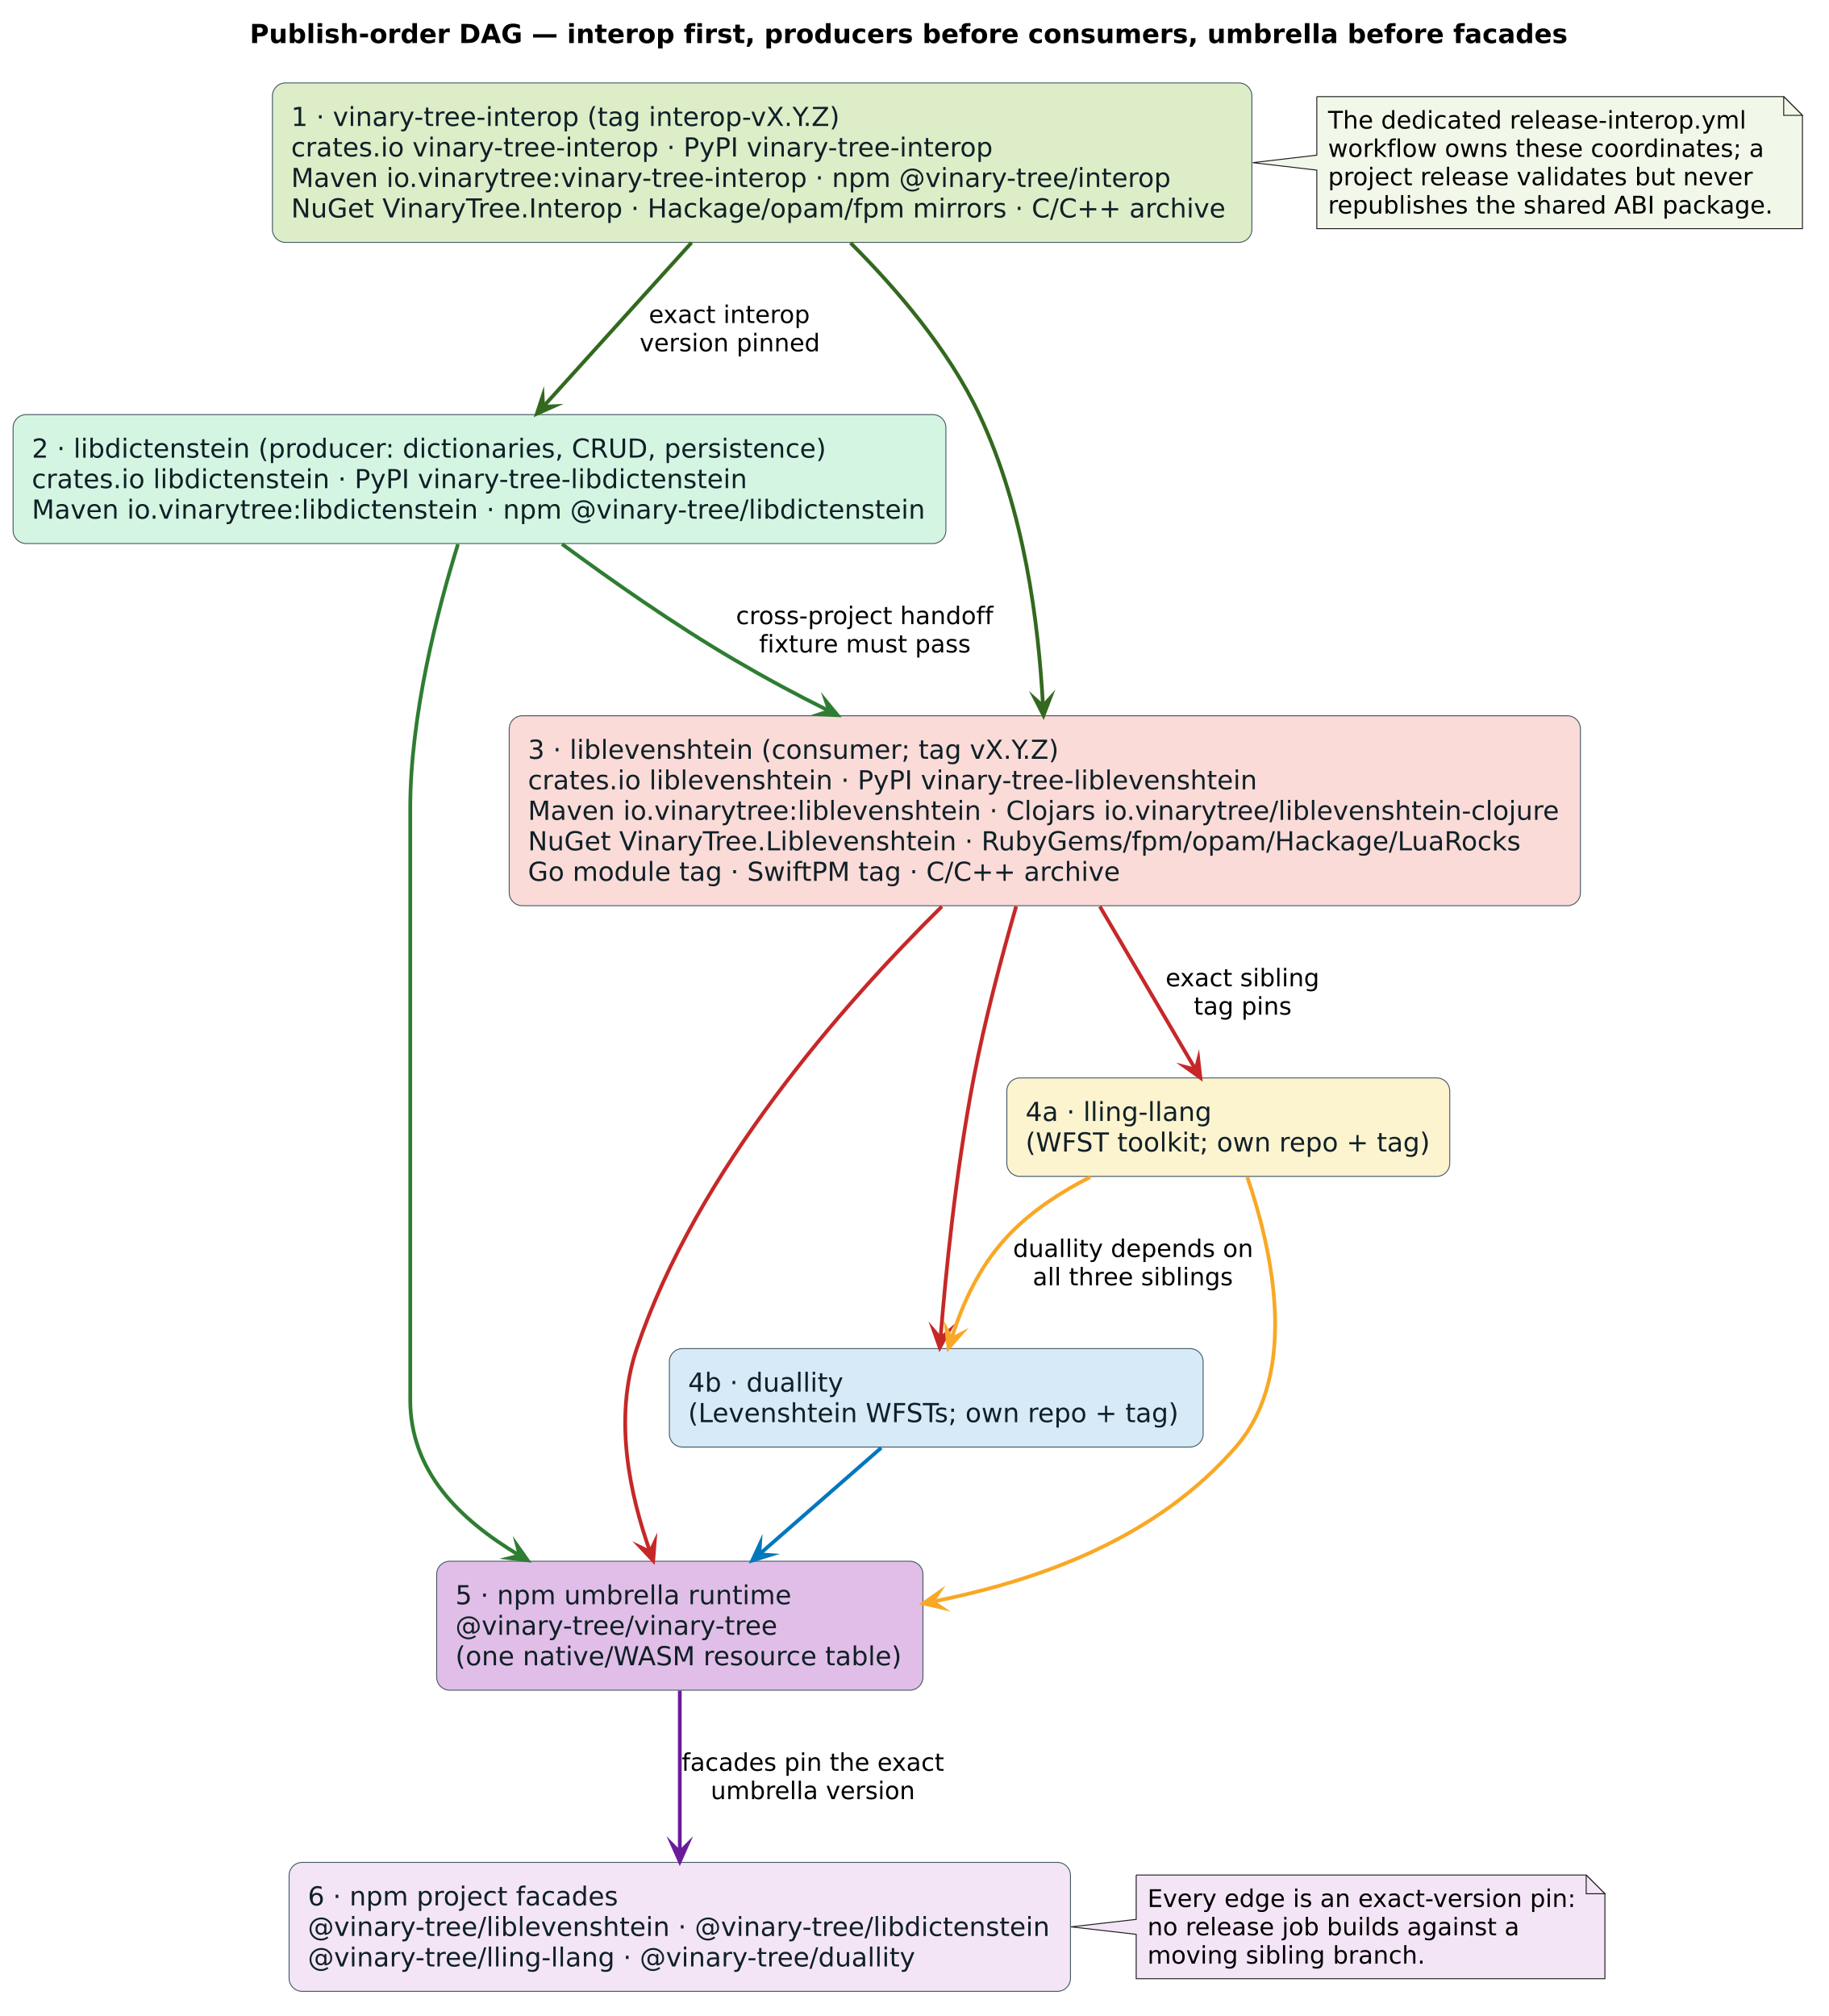
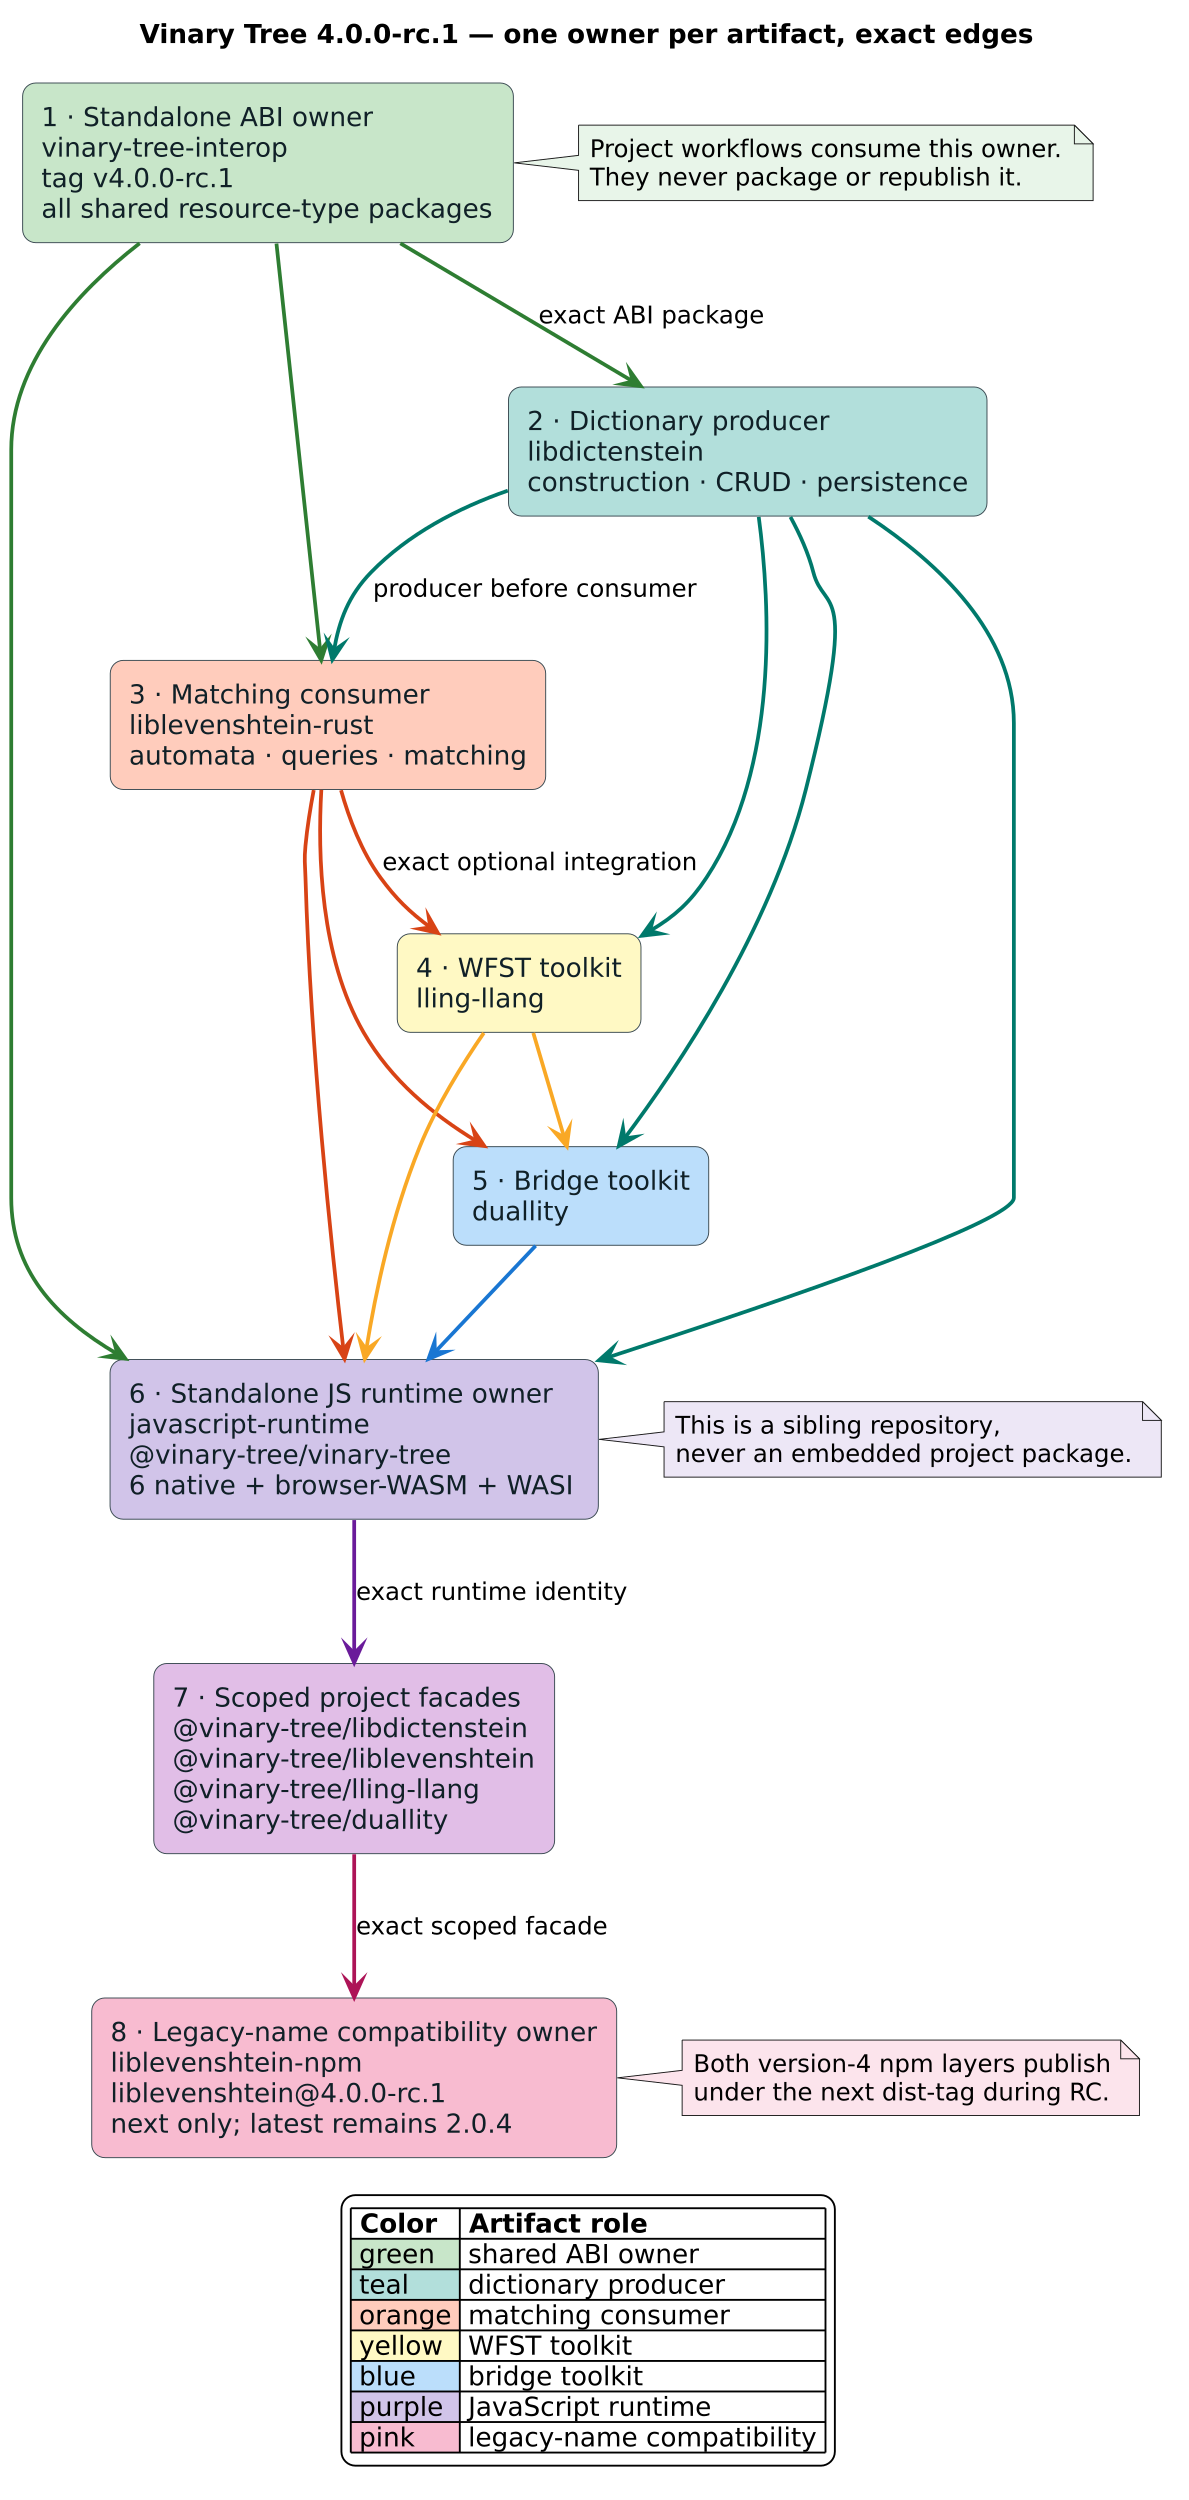
- <svg xmlns="http://www.w3.org/2000/svg" contentStyleType="text/css" data-diagram-type="DESCRIPTION" height="1077px" preserveAspectRatio="none" style="width:977px;height:1077px;background:#FFFFFF;" version="1.1" viewBox="0 0 977 1077" width="977px" zoomAndPan="magnify">
+ <svg xmlns="http://www.w3.org/2000/svg" contentStyleType="text/css" data-diagram-type="DESCRIPTION" height="1334px" preserveAspectRatio="none" style="width:634px;height:1334px;background:#FFFFFF;" version="1.1" viewBox="0 0 634 1334" width="634px" zoomAndPan="magnify">
  <defs />
  <g>
-     <g class="title" data-source-line="24">
-       <text fill="#000000" font-family="'DejaVu Sans'" font-size="14" font-weight="700" lengthAdjust="spacing" textLength="704.013" x="133.423" y="22.995">Publish-order DAG — interop first, producers before consumers, umbrella before facades</text>
+     <g class="title" data-source-line="14">
+       <text fill="#000000" font-family="'DejaVu Sans'" font-size="14" font-weight="700" lengthAdjust="spacing" textLength="478.762" x="74.45" y="22.995">Vinary Tree 4.0.0-rc.1 — one owner per artifact, exact edges</text>
    </g>
-     <g class="entity" data-qualified-name="INTEROP" data-source-line="26" id="ent0001">
-       <rect fill="#DCEDC8" height="85.188" rx="7" ry="7" style="stroke:#455A64;stroke-width:0.5;" width="523.227" x="145.53" y="44.297" />
-       <text fill="#102027" font-family="'DejaVu Sans'" font-size="14" lengthAdjust="spacing" textLength="301.848" x="155.53" y="67.292">1 · vinary-tree-interop  (tag interop-vX.Y.Z)</text>
-       <text fill="#102027" font-family="'DejaVu Sans'" font-size="14" lengthAdjust="spacing" textLength="376.517" x="155.53" y="83.589">crates.io vinary-tree-interop · PyPI vinary-tree-interop</text>
-       <text fill="#102027" font-family="'DejaVu Sans'" font-size="14" lengthAdjust="spacing" textLength="472.138" x="155.53" y="99.886">Maven io.vinarytree:vinary-tree-interop · npm @vinary-tree/interop</text>
-       <text fill="#102027" font-family="'DejaVu Sans'" font-size="14" lengthAdjust="spacing" textLength="503.228" x="155.53" y="116.183">NuGet VinaryTree.Interop · Hackage/opam/fpm mirrors · C/C++ archive</text>
+     <g class="entity" data-qualified-name="INTEROP" data-source-line="16" id="ent0001">
+       <rect fill="#C8E6C9" height="85.188" rx="7" ry="7" style="stroke:#37474F;stroke-width:0.5;" width="261.849" x="12.08" y="44.297" />
+       <text fill="#102027" font-family="'DejaVu Sans'" font-size="14" lengthAdjust="spacing" textLength="176.962" x="22.08" y="67.292">1 · Standalone ABI owner</text>
+       <text fill="#102027" font-family="'DejaVu Sans'" font-size="14" lengthAdjust="spacing" textLength="132.316" x="22.08" y="83.589">vinary-tree-interop</text>
+       <text fill="#102027" font-family="'DejaVu Sans'" font-size="14" lengthAdjust="spacing" textLength="103.175" x="22.08" y="99.886">tag v4.0.0-rc.1</text>
+       <text fill="#102027" font-family="'DejaVu Sans'" font-size="14" lengthAdjust="spacing" textLength="241.849" x="22.08" y="116.183">all shared resource-type packages</text>
    </g>
-     <g class="entity" data-qualified-name="LDICT" data-source-line="28" id="ent0002">
-       <rect fill="#D5F5E3" height="68.891" rx="7" ry="7" style="stroke:#455A64;stroke-width:0.5;" width="498.297" x="7" y="221.487" />
-       <text fill="#102027" font-family="'DejaVu Sans'" font-size="14" lengthAdjust="spacing" textLength="429.331" x="17" y="244.482">2 · libdictenstein  (producer: dictionaries, CRUD, persistence)</text>
-       <text fill="#102027" font-family="'DejaVu Sans'" font-size="14" lengthAdjust="spacing" textLength="382.676" x="17" y="260.779">crates.io libdictenstein · PyPI vinary-tree-libdictenstein</text>
-       <text fill="#102027" font-family="'DejaVu Sans'" font-size="14" lengthAdjust="spacing" textLength="478.297" x="17" y="277.076">Maven io.vinarytree:libdictenstein · npm @vinary-tree/libdictenstein</text>
+     <g class="entity" data-qualified-name="LDICT" data-source-line="18" id="ent0002">
+       <rect fill="#B2DFDB" height="68.891" rx="7" ry="7" style="stroke:#37474F;stroke-width:0.5;" width="255.314" x="271.34" y="206.487" />
+       <text fill="#102027" font-family="'DejaVu Sans'" font-size="14" lengthAdjust="spacing" textLength="161.547" x="281.34" y="229.482">2 · Dictionary producer</text>
+       <text fill="#102027" font-family="'DejaVu Sans'" font-size="14" lengthAdjust="spacing" textLength="94.274" x="281.34" y="245.779">libdictenstein</text>
+       <text fill="#102027" font-family="'DejaVu Sans'" font-size="14" lengthAdjust="spacing" textLength="235.314" x="281.34" y="262.076">construction · CRUD · persistence</text>
    </g>
-     <g class="entity" data-qualified-name="LLEV" data-source-line="30" id="ent0003">
-       <rect fill="#FADBD8" height="101.484" rx="7" ry="7" style="stroke:#455A64;stroke-width:0.5;" width="572.234" x="272.03" y="382.377" />
-       <text fill="#102027" font-family="'DejaVu Sans'" font-size="14" lengthAdjust="spacing" textLength="290.856" x="282.03" y="405.372">3 · liblevenshtein  (consumer; tag vX.Y.Z)</text>
-       <text fill="#102027" font-family="'DejaVu Sans'" font-size="14" lengthAdjust="spacing" textLength="390.072" x="282.03" y="421.669">crates.io liblevenshtein · PyPI vinary-tree-liblevenshtein</text>
-       <text fill="#102027" font-family="'DejaVu Sans'" font-size="14" lengthAdjust="spacing" textLength="552.234" x="282.03" y="437.966">Maven io.vinarytree:liblevenshtein · Clojars io.vinarytree/liblevenshtein-clojure</text>
-       <text fill="#102027" font-family="'DejaVu Sans'" font-size="14" lengthAdjust="spacing" textLength="534.714" x="282.03" y="454.263">NuGet VinaryTree.Liblevenshtein · RubyGems/fpm/opam/Hackage/LuaRocks</text>
-       <text fill="#102027" font-family="'DejaVu Sans'" font-size="14" lengthAdjust="spacing" textLength="316.88" x="282.03" y="470.56">Go module tag · SwiftPM tag · C/C++ archive</text>
+     <g class="entity" data-qualified-name="LLEV" data-source-line="19" id="ent0003">
+       <rect fill="#FFCCBC" height="68.891" rx="7" ry="7" style="stroke:#37474F;stroke-width:0.5;" width="232.345" x="58.83" y="352.377" />
+       <text fill="#102027" font-family="'DejaVu Sans'" font-size="14" lengthAdjust="spacing" textLength="160.385" x="68.83" y="375.372">3 · Matching consumer</text>
+       <text fill="#102027" font-family="'DejaVu Sans'" font-size="14" lengthAdjust="spacing" textLength="130.436" x="68.83" y="391.669">liblevenshtein-rust</text>
+       <text fill="#102027" font-family="'DejaVu Sans'" font-size="14" lengthAdjust="spacing" textLength="212.345" x="68.83" y="407.966">automata · queries · matching</text>
    </g>
-     <g class="entity" data-qualified-name="LLING" data-source-line="32" id="ent0004">
-       <rect fill="#FCF3CF" height="52.594" rx="7" ry="7" style="stroke:#455A64;stroke-width:0.5;" width="236.617" x="537.84" y="575.857" />
-       <text fill="#102027" font-family="'DejaVu Sans'" font-size="14" lengthAdjust="spacing" textLength="99.436" x="547.84" y="598.852">4a · lling-llang</text>
-       <text fill="#102027" font-family="'DejaVu Sans'" font-size="14" lengthAdjust="spacing" textLength="216.617" x="547.84" y="615.149">(WFST toolkit; own repo + tag)</text>
+     <g class="entity" data-qualified-name="LLING" data-source-line="20" id="ent0004">
+       <rect fill="#FFF9C4" height="52.594" rx="7" ry="7" style="stroke:#37474F;stroke-width:0.5;" width="130.038" x="211.98" y="498.267" />
+       <text fill="#102027" font-family="'DejaVu Sans'" font-size="14" lengthAdjust="spacing" textLength="110.038" x="221.98" y="521.262">4 · WFST toolkit</text>
+       <text fill="#102027" font-family="'DejaVu Sans'" font-size="14" lengthAdjust="spacing" textLength="68.599" x="221.98" y="537.559">lling-llang</text>
    </g>
-     <g class="entity" data-qualified-name="DUAL" data-source-line="33" id="ent0005">
-       <rect fill="#D6EAF8" height="52.594" rx="7" ry="7" style="stroke:#455A64;stroke-width:0.5;" width="285.132" x="357.58" y="720.457" />
-       <text fill="#102027" font-family="'DejaVu Sans'" font-size="14" lengthAdjust="spacing" textLength="82.927" x="367.58" y="743.452">4b · duallity</text>
-       <text fill="#102027" font-family="'DejaVu Sans'" font-size="14" lengthAdjust="spacing" textLength="265.132" x="367.58" y="759.749">(Levenshtein WFSTs; own repo + tag)</text>
+     <g class="entity" data-qualified-name="DUAL" data-source-line="21" id="ent0005">
+       <rect fill="#BBDEFB" height="52.594" rx="7" ry="7" style="stroke:#37474F;stroke-width:0.5;" width="136.341" x="241.83" y="611.867" />
+       <text fill="#102027" font-family="'DejaVu Sans'" font-size="14" lengthAdjust="spacing" textLength="116.341" x="251.83" y="634.862">5 · Bridge toolkit</text>
+       <text fill="#102027" font-family="'DejaVu Sans'" font-size="14" lengthAdjust="spacing" textLength="51.782" x="251.83" y="651.159">duallity</text>
    </g>
-     <g class="entity" data-qualified-name="UMBRELLA" data-source-line="35" id="ent0006">
-       <rect fill="#E1BEE7" height="68.891" rx="7" ry="7" style="stroke:#455A64;stroke-width:0.5;" width="259.784" x="233.26" y="834.047" />
-       <text fill="#102027" font-family="'DejaVu Sans'" font-size="14" lengthAdjust="spacing" textLength="179.812" x="243.26" y="857.042">5 · npm umbrella runtime</text>
-       <text fill="#102027" font-family="'DejaVu Sans'" font-size="14" lengthAdjust="spacing" textLength="173.1" x="243.26" y="873.339">@vinary-tree/vinary-tree</text>
-       <text fill="#102027" font-family="'DejaVu Sans'" font-size="14" lengthAdjust="spacing" textLength="239.784" x="243.26" y="889.636">(one native/WASM resource table)</text>
+     <g class="entity" data-qualified-name="RUNTIME" data-source-line="23" id="ent0006">
+       <rect fill="#D1C4E9" height="85.188" rx="7" ry="7" style="stroke:#37474F;stroke-width:0.5;" width="260.543" x="58.73" y="725.457" />
+       <text fill="#102027" font-family="'DejaVu Sans'" font-size="14" lengthAdjust="spacing" textLength="226.249" x="68.73" y="748.452">6 · Standalone JS runtime owner</text>
+       <text fill="#102027" font-family="'DejaVu Sans'" font-size="14" lengthAdjust="spacing" textLength="128.529" x="68.73" y="764.749">javascript-runtime</text>
+       <text fill="#102027" font-family="'DejaVu Sans'" font-size="14" lengthAdjust="spacing" textLength="173.1" x="68.73" y="781.046">@vinary-tree/vinary-tree</text>
+       <text fill="#102027" font-family="'DejaVu Sans'" font-size="14" lengthAdjust="spacing" textLength="240.543" x="68.73" y="797.343">6 native + browser-WASM + WASI</text>
    </g>
-     <g class="entity" data-qualified-name="FACADES" data-source-line="37" id="ent0007">
-       <rect fill="#F3E5F5" height="68.891" rx="7" ry="7" style="stroke:#455A64;stroke-width:0.5;" width="417.414" x="154.44" y="994.937" />
-       <text fill="#102027" font-family="'DejaVu Sans'" font-size="14" lengthAdjust="spacing" textLength="166.031" x="164.44" y="1017.932">6 · npm project facades</text>
-       <text fill="#102027" font-family="'DejaVu Sans'" font-size="14" lengthAdjust="spacing" textLength="397.414" x="164.44" y="1034.229">@vinary-tree/liblevenshtein · @vinary-tree/libdictenstein</text>
-       <text fill="#102027" font-family="'DejaVu Sans'" font-size="14" lengthAdjust="spacing" textLength="325.548" x="164.44" y="1050.526">@vinary-tree/lling-llang · @vinary-tree/duallity</text>
+     <g class="entity" data-qualified-name="SCOPED" data-source-line="24" id="ent0007">
+       <rect fill="#E1BEE7" height="101.484" rx="7" ry="7" style="stroke:#37474F;stroke-width:0.5;" width="213.881" x="82.06" y="887.647" />
+       <text fill="#102027" font-family="'DejaVu Sans'" font-size="14" lengthAdjust="spacing" textLength="186.17" x="92.06" y="910.642">7 · Scoped project facades</text>
+       <text fill="#102027" font-family="'DejaVu Sans'" font-size="14" lengthAdjust="spacing" textLength="190.183" x="92.06" y="926.939">@vinary-tree/libdictenstein</text>
+       <text fill="#102027" font-family="'DejaVu Sans'" font-size="14" lengthAdjust="spacing" textLength="193.881" x="92.06" y="943.236">@vinary-tree/liblevenshtein</text>
+       <text fill="#102027" font-family="'DejaVu Sans'" font-size="14" lengthAdjust="spacing" textLength="164.507" x="92.06" y="959.533">@vinary-tree/lling-llang</text>
+       <text fill="#102027" font-family="'DejaVu Sans'" font-size="14" lengthAdjust="spacing" textLength="147.69" x="92.06" y="975.83">@vinary-tree/duallity</text>
    </g>
-     <g class="entity" data-qualified-name="GMN19" data-source-line="52" id="ent0020">
-       <path d="M703.44,51.627 L703.44,82.887 L669.24,86.887 L703.44,90.887 L703.44,122.158 A0,0 0 0 0 703.44,122.158 L962.858,122.158 A0,0 0 0 0 962.858,122.158 L962.858,61.627 L952.858,51.627 L703.44,51.627 A0,0 0 0 0 703.44,51.627" fill="#F1F8E9" style="stroke:#181818;stroke-width:0.5;" />
-       <path d="M952.858,51.627 L952.858,61.627 L962.858,61.627 L952.858,51.627" fill="#F1F8E9" style="stroke:#181818;stroke-width:0.5;" />
-       <text fill="#000000" font-family="'DejaVu Sans'" font-size="13" lengthAdjust="spacing" textLength="223.996" x="709.44" y="68.694">The dedicated release-interop.yml</text>
-       <text fill="#000000" font-family="'DejaVu Sans'" font-size="13" lengthAdjust="spacing" textLength="233.149" x="709.44" y="83.827">workflow owns these coordinates; a</text>
-       <text fill="#000000" font-family="'DejaVu Sans'" font-size="13" lengthAdjust="spacing" textLength="227.456" x="709.44" y="98.959">project release validates but never</text>
-       <text fill="#000000" font-family="'DejaVu Sans'" font-size="13" lengthAdjust="spacing" textLength="238.418" x="709.44" y="114.092">republishes the shared ABI package.</text>
+     <g class="entity" data-qualified-name="COMPAT" data-source-line="25" id="ent0008">
+       <rect fill="#F8BBD0" height="85.188" rx="7" ry="7" style="stroke:#37474F;stroke-width:0.5;" width="280.107" x="48.95" y="1066.127" />
+       <text fill="#102027" font-family="'DejaVu Sans'" font-size="14" lengthAdjust="spacing" textLength="260.107" x="58.95" y="1089.122">8 · Legacy-name compatibility owner</text>
+       <text fill="#102027" font-family="'DejaVu Sans'" font-size="14" lengthAdjust="spacing" textLength="134.422" x="58.95" y="1105.419">liblevenshtein-npm</text>
+       <text fill="#102027" font-family="'DejaVu Sans'" font-size="14" lengthAdjust="spacing" textLength="179.457" x="58.95" y="1121.716">liblevenshtein@4.0.0-rc.1</text>
+       <text fill="#102027" font-family="'DejaVu Sans'" font-size="14" lengthAdjust="spacing" textLength="215.011" x="58.95" y="1138.013">next only; latest remains 2.0.4</text>
    </g>
-     <g class="entity" data-qualified-name="GMN22" data-source-line="59" id="ent0023">
-       <path d="M606.96,1001.687 L606.96,1025.377 L572.15,1029.377 L606.96,1033.377 L606.96,1057.085 A0,0 0 0 0 606.96,1057.085 L857.345,1057.085 A0,0 0 0 0 857.345,1057.085 L857.345,1011.687 L847.345,1001.687 L606.96,1001.687 A0,0 0 0 0 606.96,1001.687" fill="#F3E5F5" style="stroke:#181818;stroke-width:0.5;" />
-       <path d="M847.345,1001.687 L847.345,1011.687 L857.345,1011.687 L847.345,1001.687" fill="#F3E5F5" style="stroke:#181818;stroke-width:0.5;" />
-       <text fill="#000000" font-family="'DejaVu Sans'" font-size="13" lengthAdjust="spacing" textLength="229.385" x="612.96" y="1018.754">Every edge is an exact-version pin:</text>
-       <text fill="#000000" font-family="'DejaVu Sans'" font-size="13" lengthAdjust="spacing" textLength="198.974" x="612.96" y="1033.887">no release job builds against a</text>
-       <text fill="#000000" font-family="'DejaVu Sans'" font-size="13" lengthAdjust="spacing" textLength="148.351" x="612.96" y="1049.019">moving sibling branch.</text>
+     <g class="entity" data-qualified-name="GMN24" data-source-line="45" id="ent0025">
+       <path d="M308.72,66.767 L308.72,82.897 L274.38,86.897 L308.72,90.897 L308.72,107.032 A0,0 0 0 0 308.72,107.032 L583.284,107.032 A0,0 0 0 0 583.284,107.032 L583.284,76.767 L573.284,66.767 L308.72,66.767 A0,0 0 0 0 308.72,66.767" fill="#E8F5E9" style="stroke:#181818;stroke-width:0.5;" />
+       <path d="M573.284,66.767 L573.284,76.767 L583.284,76.767 L573.284,66.767" fill="#E8F5E9" style="stroke:#181818;stroke-width:0.5;" />
+       <text fill="#000000" font-family="'DejaVu Sans'" font-size="13" lengthAdjust="spacing" textLength="253.564" x="314.72" y="83.834">Project workflows consume this owner.</text>
+       <text fill="#000000" font-family="'DejaVu Sans'" font-size="13" lengthAdjust="spacing" textLength="231.378" x="314.72" y="98.967">They never package or republish it.</text>
    </g>
-     <g class="link" data-entity-1="ent0001" data-entity-2="ent0002" data-link-type="dependency" data-source-line="39" id="lnk8">
-       <path d="M369.43,129.607 C343.93,157.827 314.023,190.908 290.143,217.318" fill="none" id="INTEROP-to-LDICT" style="stroke:#33691E;stroke-width:2;" />
-       <polygon fill="#33691E" points="286.79,221.027,295.793,217.034,290.143,217.318,289.859,211.668,286.79,221.027" style="stroke:#33691E;stroke-width:2;stroke-linejoin:miter;stroke-miterlimit:10;" />
-       <text fill="#000000" font-family="'DejaVu Sans'" font-size="13" lengthAdjust="spacing" textLength="86.531" x="346.594" y="172.554">exact interop</text>
-       <text fill="#000000" font-family="'DejaVu Sans'" font-size="13" lengthAdjust="spacing" textLength="96.338" x="341.69" y="187.687">version pinned</text>
+     <g class="entity" data-qualified-name="GMN27" data-source-line="50" id="ent0028">
+       <path d="M354.34,747.917 L354.34,764.047 L319.67,768.047 L354.34,772.047 L354.34,788.183 A0,0 0 0 0 354.34,788.183 L619.661,788.183 A0,0 0 0 0 619.661,788.183 L619.661,757.917 L609.661,747.917 L354.34,747.917 A0,0 0 0 0 354.34,747.917" fill="#EDE7F6" style="stroke:#181818;stroke-width:0.5;" />
+       <path d="M609.661,747.917 L609.661,757.917 L619.661,757.917 L609.661,747.917" fill="#EDE7F6" style="stroke:#181818;stroke-width:0.5;" />
+       <text fill="#000000" font-family="'DejaVu Sans'" font-size="13" lengthAdjust="spacing" textLength="173.951" x="360.34" y="764.984">This is a sibling repository,</text>
+       <text fill="#000000" font-family="'DejaVu Sans'" font-size="13" lengthAdjust="spacing" textLength="244.321" x="360.34" y="780.117">never an embedded project package.</text>
    </g>
-     <g class="link" data-entity-1="ent0001" data-entity-2="ent0003" data-link-type="dependency" data-source-line="40" id="lnk9">
-       <path d="M454.34,129.747 C478.76,154.077 506.8,186.747 523.15,221.487 C547.3,272.797 554.813,333.024 557.173,377.194" fill="none" id="INTEROP-to-LLEV" style="stroke:#33691E;stroke-width:2;" />
-       <polygon fill="#33691E" points="557.44,382.187,560.954,372.986,557.173,377.194,552.966,373.413,557.44,382.187" style="stroke:#33691E;stroke-width:2;stroke-linejoin:miter;stroke-miterlimit:10;" />
+     <g class="entity" data-qualified-name="GMN30" data-source-line="55" id="ent0031">
+       <path d="M363.99,1088.587 L363.99,1104.727 L329.38,1108.727 L363.99,1112.727 L363.99,1128.852 A0,0 0 0 0 363.99,1128.852 L608.009,1128.852 A0,0 0 0 0 608.009,1128.852 L608.009,1098.587 L598.009,1088.587 L363.99,1088.587 A0,0 0 0 0 363.99,1088.587" fill="#FCE4EC" style="stroke:#181818;stroke-width:0.5;" />
+       <path d="M598.009,1088.587 L598.009,1098.587 L608.009,1098.587 L598.009,1088.587" fill="#FCE4EC" style="stroke:#181818;stroke-width:0.5;" />
+       <text fill="#000000" font-family="'DejaVu Sans'" font-size="13" lengthAdjust="spacing" textLength="222.834" x="369.99" y="1105.654">Both version-4 npm layers publish</text>
+       <text fill="#000000" font-family="'DejaVu Sans'" font-size="13" lengthAdjust="spacing" textLength="223.019" x="369.99" y="1120.787">under the next dist-tag during RC.</text>
    </g>
-     <g class="link" data-entity-1="ent0002" data-entity-2="ent0003" data-link-type="dependency" data-source-line="41" id="lnk10">
-       <path d="M300.25,290.657 C326.29,309.847 360.29,333.717 392.15,352.377 C409.67,362.637 424.236,370.484 442.966,379.834" fill="none" id="LDICT-to-LLEV" style="stroke:#2E7D32;stroke-width:2;" />
-       <polygon fill="#2E7D32" points="447.44,382.067,441.174,374.468,442.966,379.834,437.601,381.626,447.44,382.067" style="stroke:#2E7D32;stroke-width:2;stroke-linejoin:miter;stroke-miterlimit:10;" />
-       <text fill="#000000" font-family="'DejaVu Sans'" font-size="13" lengthAdjust="spacing" textLength="138.023" x="393.15" y="333.444">cross-project handoff</text>
-       <text fill="#000000" font-family="'DejaVu Sans'" font-size="13" lengthAdjust="spacing" textLength="113.363" x="405.48" y="348.577">fixture must pass</text>
+     <g class="link" data-entity-1="ent0001" data-entity-2="ent0002" data-link-type="dependency" data-source-line="27" id="lnk9">
+       <path d="M213.63,129.847 C254.03,153.837 299.751,180.994 337.651,203.494" fill="none" id="INTEROP-to-LDICT" style="stroke:#2E7D32;stroke-width:2;" />
+       <polygon fill="#2E7D32" points="341.95,206.047,336.253,198.013,337.651,203.494,332.169,204.892,341.95,206.047" style="stroke:#2E7D32;stroke-width:2;stroke-linejoin:miter;stroke-miterlimit:10;" />
+       <text fill="#000000" font-family="'DejaVu Sans'" font-size="13" lengthAdjust="spacing" textLength="120.923" x="287.33" y="172.554">exact ABI package</text>
    </g>
-     <g class="link" data-entity-1="ent0003" data-entity-2="ent0004" data-link-type="dependency" data-source-line="42" id="lnk11">
-       <path d="M587.55,484.237 C605.25,514.407 624.509,547.235 638.719,571.445" fill="none" id="LLEV-to-LLING" style="stroke:#C62828;stroke-width:2;" />
-       <polygon fill="#C62828" points="641.25,575.757,640.144,565.97,638.719,571.445,633.245,570.02,641.25,575.757" style="stroke:#C62828;stroke-width:2;stroke-linejoin:miter;stroke-miterlimit:10;" />
-       <text fill="#000000" font-family="'DejaVu Sans'" font-size="13" lengthAdjust="spacing" textLength="82.386" x="622.65" y="526.924">exact sibling</text>
-       <text fill="#000000" font-family="'DejaVu Sans'" font-size="13" lengthAdjust="spacing" textLength="52.324" x="637.681" y="542.057">tag pins</text>
+     <g class="link" data-entity-1="ent0001" data-entity-2="ent0003" data-link-type="dependency" data-source-line="28" id="lnk10">
+       <path d="M147.52,129.947 C153.93,189.617 164.996,292.685 170.866,347.305" fill="none" id="INTEROP-to-LLEV" style="stroke:#2E7D32;stroke-width:2;" />
+       <polygon fill="#2E7D32" points="171.4,352.277,174.415,342.901,170.866,347.305,166.461,343.756,171.4,352.277" style="stroke:#2E7D32;stroke-width:2;stroke-linejoin:miter;stroke-miterlimit:10;" />
    </g>
-     <g class="link" data-entity-1="ent0003" data-entity-2="ent0005" data-link-type="dependency" data-source-line="43" id="lnk12">
-       <path d="M542.82,484.217 C535.06,511.157 526.05,545.087 520.15,575.857 C510.44,626.467 505.099,681.523 502.419,714.973" fill="none" id="LLEV-to-DUAL" style="stroke:#C62828;stroke-width:2;" />
-       <polygon fill="#C62828" points="502.02,719.957,506.726,711.305,502.419,714.973,498.752,710.666,502.02,719.957" style="stroke:#C62828;stroke-width:2;stroke-linejoin:miter;stroke-miterlimit:10;" />
+     <g class="link" data-entity-1="ent0002" data-entity-2="ent0003" data-link-type="dependency" data-source-line="29" id="lnk11">
+       <path d="M270.96,261.807 C244,271.217 217.78,285.057 198,305.377 C185.94,317.767 180.986,331.091 178.206,347.081" fill="none" id="LDICT-to-LLEV" style="stroke:#00796B;stroke-width:2;" />
+       <polygon fill="#00796B" points="177.35,352.007,182.833,343.825,178.206,347.081,174.951,342.455,177.35,352.007" style="stroke:#00796B;stroke-width:2;stroke-linejoin:miter;stroke-miterlimit:10;" />
+       <text fill="#000000" font-family="'DejaVu Sans'" font-size="13" lengthAdjust="spacing" textLength="173.278" x="199" y="318.444">producer before consumer</text>
    </g>
-     <g class="link" data-entity-1="ent0004" data-entity-2="ent0005" data-link-type="dependency" data-source-line="44" id="lnk13">
-       <path d="M582.4,628.807 C567.1,636.587 552.05,646.367 540.15,658.457 C523.3,675.557 514.256,696.269 508.246,715.299" fill="none" id="LLING-to-DUAL" style="stroke:#F9A825;stroke-width:2;" />
-       <polygon fill="#F9A825" points="506.74,720.067,513.265,712.689,508.246,715.299,505.636,710.28,506.74,720.067" style="stroke:#F9A825;stroke-width:2;stroke-linejoin:miter;stroke-miterlimit:10;" />
-       <text fill="#000000" font-family="'DejaVu Sans'" font-size="13" lengthAdjust="spacing" textLength="128.305" x="541.15" y="671.524">duallity depends on</text>
-       <text fill="#000000" font-family="'DejaVu Sans'" font-size="13" lengthAdjust="spacing" textLength="107.256" x="551.674" y="686.657">all three siblings</text>
+     <g class="link" data-entity-1="ent0003" data-entity-2="ent0004" data-link-type="dependency" data-source-line="30" id="lnk12">
+       <path d="M181.98,421.667 C186.28,436.917 192.95,454.547 203,468.267 C211.24,479.527 218.414,486.539 229.594,494.829" fill="none" id="LLEV-to-LLING" style="stroke:#D84315;stroke-width:2;" />
+       <polygon fill="#D84315" points="233.61,497.807,228.763,489.233,229.594,494.829,223.998,495.659,233.61,497.807" style="stroke:#D84315;stroke-width:2;stroke-linejoin:miter;stroke-miterlimit:10;" />
+       <text fill="#000000" font-family="'DejaVu Sans'" font-size="13" lengthAdjust="spacing" textLength="168.264" x="204" y="464.334">exact optional integration</text>
    </g>
-     <g class="link" data-entity-1="ent0002" data-entity-2="ent0006" data-link-type="dependency" data-source-line="45" id="lnk14">
-       <path d="M244.64,290.727 C233.78,325.677 219.15,382.067 219.15,432.117 C219.15,432.117 219.15,432.117 219.15,747.747 C219.15,785.787 244.937,811.504 277.597,831.004" fill="none" id="LDICT-to-UMBRELLA" style="stroke:#2E7D32;stroke-width:2;" />
-       <polygon fill="#2E7D32" points="281.89,833.567,276.213,825.519,277.597,831.004,272.112,832.388,281.89,833.567" style="stroke:#2E7D32;stroke-width:2;stroke-linejoin:miter;stroke-miterlimit:10;" />
+     <g class="link" data-entity-1="ent0002" data-entity-2="ent0004" data-link-type="dependency" data-source-line="31" id="lnk13">
+       <path d="M404.86,275.807 C411.15,323.057 415.59,409.537 377,468.267 C368.5,481.207 360.207,488.848 346.787,496.758" fill="none" id="LDICT-to-LLING" style="stroke:#00796B;stroke-width:2;" />
+       <polygon fill="#00796B" points="342.48,499.297,352.264,498.173,346.787,496.758,348.202,491.281,342.48,499.297" style="stroke:#00796B;stroke-width:2;stroke-linejoin:miter;stroke-miterlimit:10;" />
    </g>
-     <g class="link" data-entity-1="ent0003" data-entity-2="ent0006" data-link-type="dependency" data-source-line="46" id="lnk15">
-       <path d="M503.15,484.257 C449.75,537.007 372.2,625.437 340.15,720.457 C327.47,758.037 336.61,798.69 347.28,829.01" fill="none" id="LLEV-to-UMBRELLA" style="stroke:#C62828;stroke-width:2;" />
-       <polygon fill="#C62828" points="348.94,833.727,349.726,823.909,347.28,829.01,342.179,826.565,348.94,833.727" style="stroke:#C62828;stroke-width:2;stroke-linejoin:miter;stroke-miterlimit:10;" />
+     <g class="link" data-entity-1="ent0004" data-entity-2="ent0005" data-link-type="dependency" data-source-line="32" id="lnk14">
+       <path d="M284.57,551.167 C289.94,569.317 295.694,588.761 301.044,606.881" fill="none" id="LLING-to-DUAL" style="stroke:#F9A825;stroke-width:2;" />
+       <polygon fill="#F9A825" points="302.46,611.677,303.748,601.913,301.044,606.881,296.075,604.178,302.46,611.677" style="stroke:#F9A825;stroke-width:2;stroke-linejoin:miter;stroke-miterlimit:10;" />
    </g>
-     <g class="link" data-entity-1="ent0004" data-entity-2="ent0006" data-link-type="dependency" data-source-line="47" id="lnk16">
-       <path d="M666.31,628.897 C678.94,665.627 694.89,733.067 660.15,773.047 C618.45,821.037 557.365,843.894 498.164,855.634" fill="none" id="LLING-to-UMBRELLA" style="stroke:#F9A825;stroke-width:2;" />
-       <polygon fill="#F9A825" points="493.26,856.607,502.866,858.78,498.164,855.634,501.31,850.933,493.26,856.607" style="stroke:#F9A825;stroke-width:2;stroke-linejoin:miter;stroke-miterlimit:10;" />
+     <g class="link" data-entity-1="ent0003" data-entity-2="ent0005" data-link-type="dependency" data-source-line="33" id="lnk15">
+       <path d="M171.47,421.457 C169.44,456.217 170.92,510.887 194,550.867 C208.87,576.627 230.568,594.412 254.168,608.892" fill="none" id="LLEV-to-DUAL" style="stroke:#D84315;stroke-width:2;" />
+       <polygon fill="#D84315" points="258.43,611.507,252.851,603.391,254.168,608.892,248.667,610.21,258.43,611.507" style="stroke:#D84315;stroke-width:2;stroke-linejoin:miter;stroke-miterlimit:10;" />
    </g>
-     <g class="link" data-entity-1="ent0005" data-entity-2="ent0006" data-link-type="dependency" data-source-line="48" id="lnk17">
-       <path d="M470.76,773.437 C450.63,791.027 427.495,811.257 405.625,830.367" fill="none" id="DUAL-to-UMBRELLA" style="stroke:#0277BD;stroke-width:2;" />
-       <polygon fill="#0277BD" points="401.86,833.657,411.269,830.747,405.625,830.367,406.005,824.723,401.86,833.657" style="stroke:#0277BD;stroke-width:2;stroke-linejoin:miter;stroke-miterlimit:10;" />
+     <g class="link" data-entity-1="ent0002" data-entity-2="ent0005" data-link-type="dependency" data-source-line="34" id="lnk16">
+       <path d="M421.78,275.847 C426.8,285.047 431.4,295.267 434,305.377 C439.94,328.437 458.94,306.877 430,421.267 C411.02,496.307 362.149,568.856 333.199,607.486" fill="none" id="LDICT-to-DUAL" style="stroke:#00796B;stroke-width:2;" />
+       <polygon fill="#00796B" points="330.2,611.487,338.798,606.684,333.199,607.486,332.396,601.886,330.2,611.487" style="stroke:#00796B;stroke-width:2;stroke-linejoin:miter;stroke-miterlimit:10;" />
    </g>
-     <g class="link" data-entity-1="ent0006" data-entity-2="ent0007" data-link-type="dependency" data-source-line="49" id="lnk18">
-       <path d="M363.15,903.187 C363.15,930.057 363.15,962.527 363.15,989.457" fill="none" id="UMBRELLA-to-FACADES" style="stroke:#6A1B9A;stroke-width:2;" />
-       <polygon fill="#6A1B9A" points="363.15,994.457,367.15,985.457,363.15,989.457,359.15,985.457,363.15,994.457" style="stroke:#6A1B9A;stroke-width:2;stroke-linejoin:miter;stroke-miterlimit:10;" />
-       <text fill="#000000" font-family="'DejaVu Sans'" font-size="13" lengthAdjust="spacing" textLength="140.417" x="364.15" y="946.004">facades pin the exact</text>
-       <text fill="#000000" font-family="'DejaVu Sans'" font-size="13" lengthAdjust="spacing" textLength="109.434" x="379.642" y="961.137">umbrella version</text>
+     <g class="link" data-entity-1="ent0001" data-entity-2="ent0006" data-link-type="dependency" data-source-line="36" id="lnk17">
+       <path d="M74.5,129.807 C40.25,156.447 6,194.457 6,239.937 C6,239.937 6,239.937 6,639.157 C6,677.537 29.057,702.827 62.627,722.517" fill="none" id="INTEROP-to-RUNTIME" style="stroke:#2E7D32;stroke-width:2;" />
+       <polygon fill="#2E7D32" points="66.94,725.047,61.201,717.043,62.627,722.517,57.153,723.944,66.94,725.047" style="stroke:#2E7D32;stroke-width:2;stroke-linejoin:miter;stroke-miterlimit:10;" />
+     </g>
+     <g class="link" data-entity-1="ent0002" data-entity-2="ent0006" data-link-type="dependency" data-source-line="37" id="lnk18">
+       <path d="M463.35,275.677 C500.92,300.467 541,338.097 541,385.827 C541,385.827 541,385.827 541,639.157 C541,651.377 424.505,691.761 324.325,724.321" fill="none" id="LDICT-to-RUNTIME" style="stroke:#00796B;stroke-width:2;" />
+       <polygon fill="#00796B" points="319.57,725.867,329.366,726.889,324.325,724.321,326.893,719.281,319.57,725.867" style="stroke:#00796B;stroke-width:2;stroke-linejoin:miter;stroke-miterlimit:10;" />
+     </g>
+     <g class="link" data-entity-1="ent0003" data-entity-2="ent0006" data-link-type="dependency" data-source-line="38" id="lnk19">
+       <path d="M167.41,421.577 C165.59,431.127 163.91,441.557 163,451.267 C162.29,458.797 162.77,460.717 163,468.267 C165.78,560.127 176.499,662.381 183.258,720.111" fill="none" id="LLEV-to-RUNTIME" style="stroke:#D84315;stroke-width:2;" />
+       <polygon fill="#D84315" points="183.84,725.077,186.766,715.673,183.258,720.111,178.82,716.603,183.84,725.077" style="stroke:#D84315;stroke-width:2;stroke-linejoin:miter;stroke-miterlimit:10;" />
+     </g>
+     <g class="link" data-entity-1="ent0004" data-entity-2="ent0006" data-link-type="dependency" data-source-line="39" id="lnk20">
+       <path d="M258.15,551.187 C246.77,567.757 232.81,590.207 224,611.867 C209.02,648.707 200.612,688.262 195.432,720.152" fill="none" id="LLING-to-RUNTIME" style="stroke:#F9A825;stroke-width:2;" />
+       <polygon fill="#F9A825" points="194.63,725.087,200.021,716.845,195.432,720.152,192.125,715.562,194.63,725.087" style="stroke:#F9A825;stroke-width:2;stroke-linejoin:miter;stroke-miterlimit:10;" />
+     </g>
+     <g class="link" data-entity-1="ent0005" data-entity-2="ent0006" data-link-type="dependency" data-source-line="40" id="lnk21">
+       <path d="M285.8,664.737 C269.46,682.007 250.937,701.585 232.067,721.525" fill="none" id="DUAL-to-RUNTIME" style="stroke:#1976D2;stroke-width:2;" />
+       <polygon fill="#1976D2" points="228.63,725.157,237.721,721.369,232.067,721.525,231.911,715.87,228.63,725.157" style="stroke:#1976D2;stroke-width:2;stroke-linejoin:miter;stroke-miterlimit:10;" />
+     </g>
+     <g class="link" data-entity-1="ent0006" data-entity-2="ent0007" data-link-type="dependency" data-source-line="41" id="lnk22">
+       <path d="M189,811.097 C189,834.177 189,857.947 189,882.197" fill="none" id="RUNTIME-to-SCOPED" style="stroke:#6A1B9A;stroke-width:2;" />
+       <polygon fill="#6A1B9A" points="189,887.197,193,878.197,189,882.197,185,878.197,189,887.197" style="stroke:#6A1B9A;stroke-width:2;stroke-linejoin:miter;stroke-miterlimit:10;" />
+       <text fill="#000000" font-family="'DejaVu Sans'" font-size="13" lengthAdjust="spacing" textLength="144.961" x="190" y="853.714">exact runtime identity</text>
+     </g>
+     <g class="link" data-entity-1="ent0007" data-entity-2="ent0008" data-link-type="dependency" data-source-line="42" id="lnk23">
+       <path d="M189,989.437 C189,1013.767 189,1037.667 189,1060.817" fill="none" id="SCOPED-to-COMPAT" style="stroke:#AD1457;stroke-width:2;" />
+       <polygon fill="#AD1457" points="189,1065.817,193,1056.817,189,1060.817,185,1056.817,189,1065.817" style="stroke:#AD1457;stroke-width:2;stroke-linejoin:miter;stroke-miterlimit:10;" />
+       <text fill="#000000" font-family="'DejaVu Sans'" font-size="13" lengthAdjust="spacing" textLength="134.45" x="190" y="1032.194">exact scoped facade</text>
+     </g>
+     <g class="legend" data-source-line="59">
+       <rect fill="none" height="144.375" rx="7.5" ry="7.5" style="stroke:#000000;stroke-width:1;" width="263.306" x="182.178" y="1171.314" />
+       <text fill="#000000" font-family="'DejaVu Sans'" font-size="14" font-weight="700" lengthAdjust="spacing" textLength="41.214" x="192.052" y="1191.31">Color</text>
+       <text fill="#000000" font-family="'DejaVu Sans'" font-size="14" font-weight="700" lengthAdjust="spacing" textLength="95.45" x="250.226" y="1191.31">Artifact role</text>
+       <rect fill="#C8E6C9" height="16.297" style="stroke:none;stroke-width:1;" width="58.174" x="187.178" y="1194.611" />
+       <text fill="#000000" font-family="'DejaVu Sans'" font-size="14" lengthAdjust="spacing" textLength="40.742" x="191.628" y="1207.606">green</text>
+       <text fill="#000000" font-family="'DejaVu Sans'" font-size="14" lengthAdjust="spacing" textLength="123.471" x="249.802" y="1207.606">shared ABI owner</text>
+       <rect fill="#B2DFDB" height="16.297" style="stroke:none;stroke-width:1;" width="58.174" x="187.178" y="1210.908" />
+       <text fill="#000000" font-family="'DejaVu Sans'" font-size="14" lengthAdjust="spacing" textLength="26.571" x="191.628" y="1223.903">teal</text>
+       <text fill="#000000" font-family="'DejaVu Sans'" font-size="14" lengthAdjust="spacing" textLength="137.395" x="249.802" y="1223.903">dictionary producer</text>
+       <rect fill="#FFCCBC" height="16.297" style="stroke:none;stroke-width:1;" width="58.174" x="187.178" y="1227.205" />
+       <text fill="#000000" font-family="'DejaVu Sans'" font-size="14" lengthAdjust="spacing" textLength="49.273" x="191.628" y="1240.2">orange</text>
+       <text fill="#000000" font-family="'DejaVu Sans'" font-size="14" lengthAdjust="spacing" textLength="139.685" x="249.802" y="1240.2">matching consumer</text>
+       <rect fill="#FFF9C4" height="16.297" style="stroke:none;stroke-width:1;" width="58.174" x="187.178" y="1243.502" />
+       <text fill="#000000" font-family="'DejaVu Sans'" font-size="14" lengthAdjust="spacing" textLength="44.693" x="191.628" y="1256.497">yellow</text>
+       <text fill="#000000" font-family="'DejaVu Sans'" font-size="14" lengthAdjust="spacing" textLength="87.78" x="249.802" y="1256.497">WFST toolkit</text>
+       <rect fill="#BBDEFB" height="16.297" style="stroke:none;stroke-width:1;" width="58.174" x="187.178" y="1259.799" />
+       <text fill="#000000" font-family="'DejaVu Sans'" font-size="14" lengthAdjust="spacing" textLength="30.263" x="191.628" y="1272.794">blue</text>
+       <text fill="#000000" font-family="'DejaVu Sans'" font-size="14" lengthAdjust="spacing" textLength="93.365" x="249.802" y="1272.794">bridge toolkit</text>
+       <rect fill="#D1C4E9" height="16.297" style="stroke:none;stroke-width:1;" width="58.174" x="187.178" y="1276.096" />
+       <text fill="#000000" font-family="'DejaVu Sans'" font-size="14" lengthAdjust="spacing" textLength="44.905" x="191.628" y="1289.091">purple</text>
+       <text fill="#000000" font-family="'DejaVu Sans'" font-size="14" lengthAdjust="spacing" textLength="129.76" x="249.802" y="1289.091">JavaScript runtime</text>
+       <rect fill="#F8BBD0" height="16.297" style="stroke:none;stroke-width:1;" width="58.174" x="187.178" y="1292.392" />
+       <text fill="#000000" font-family="'DejaVu Sans'" font-size="14" lengthAdjust="spacing" textLength="29.757" x="191.628" y="1305.388">pink</text>
+       <text fill="#000000" font-family="'DejaVu Sans'" font-size="14" lengthAdjust="spacing" textLength="186.231" x="249.802" y="1305.388">legacy-name compatibility</text>
+       <line style="stroke:#000000;stroke-width:1;" x1="187.178" x2="440.483" y1="1178.314" y2="1178.314" />
+       <line style="stroke:#000000;stroke-width:1;" x1="187.178" x2="440.483" y1="1194.611" y2="1194.611" />
+       <line style="stroke:#000000;stroke-width:1;" x1="187.178" x2="440.483" y1="1210.908" y2="1210.908" />
+       <line style="stroke:#000000;stroke-width:1;" x1="187.178" x2="440.483" y1="1227.205" y2="1227.205" />
+       <line style="stroke:#000000;stroke-width:1;" x1="187.178" x2="440.483" y1="1243.502" y2="1243.502" />
+       <line style="stroke:#000000;stroke-width:1;" x1="187.178" x2="440.483" y1="1259.799" y2="1259.799" />
+       <line style="stroke:#000000;stroke-width:1;" x1="187.178" x2="440.483" y1="1276.096" y2="1276.096" />
+       <line style="stroke:#000000;stroke-width:1;" x1="187.178" x2="440.483" y1="1292.392" y2="1292.392" />
+       <line style="stroke:#000000;stroke-width:1;" x1="187.178" x2="440.483" y1="1308.689" y2="1308.689" />
+       <line style="stroke:#000000;stroke-width:1;" x1="187.178" x2="187.178" y1="1178.314" y2="1308.689" />
+       <line style="stroke:#000000;stroke-width:1;" x1="245.352" x2="245.352" y1="1178.314" y2="1308.689" />
+       <line style="stroke:#000000;stroke-width:1;" x1="440.483" x2="440.483" y1="1178.314" y2="1308.689" />
    </g>
  </g>
</svg>
